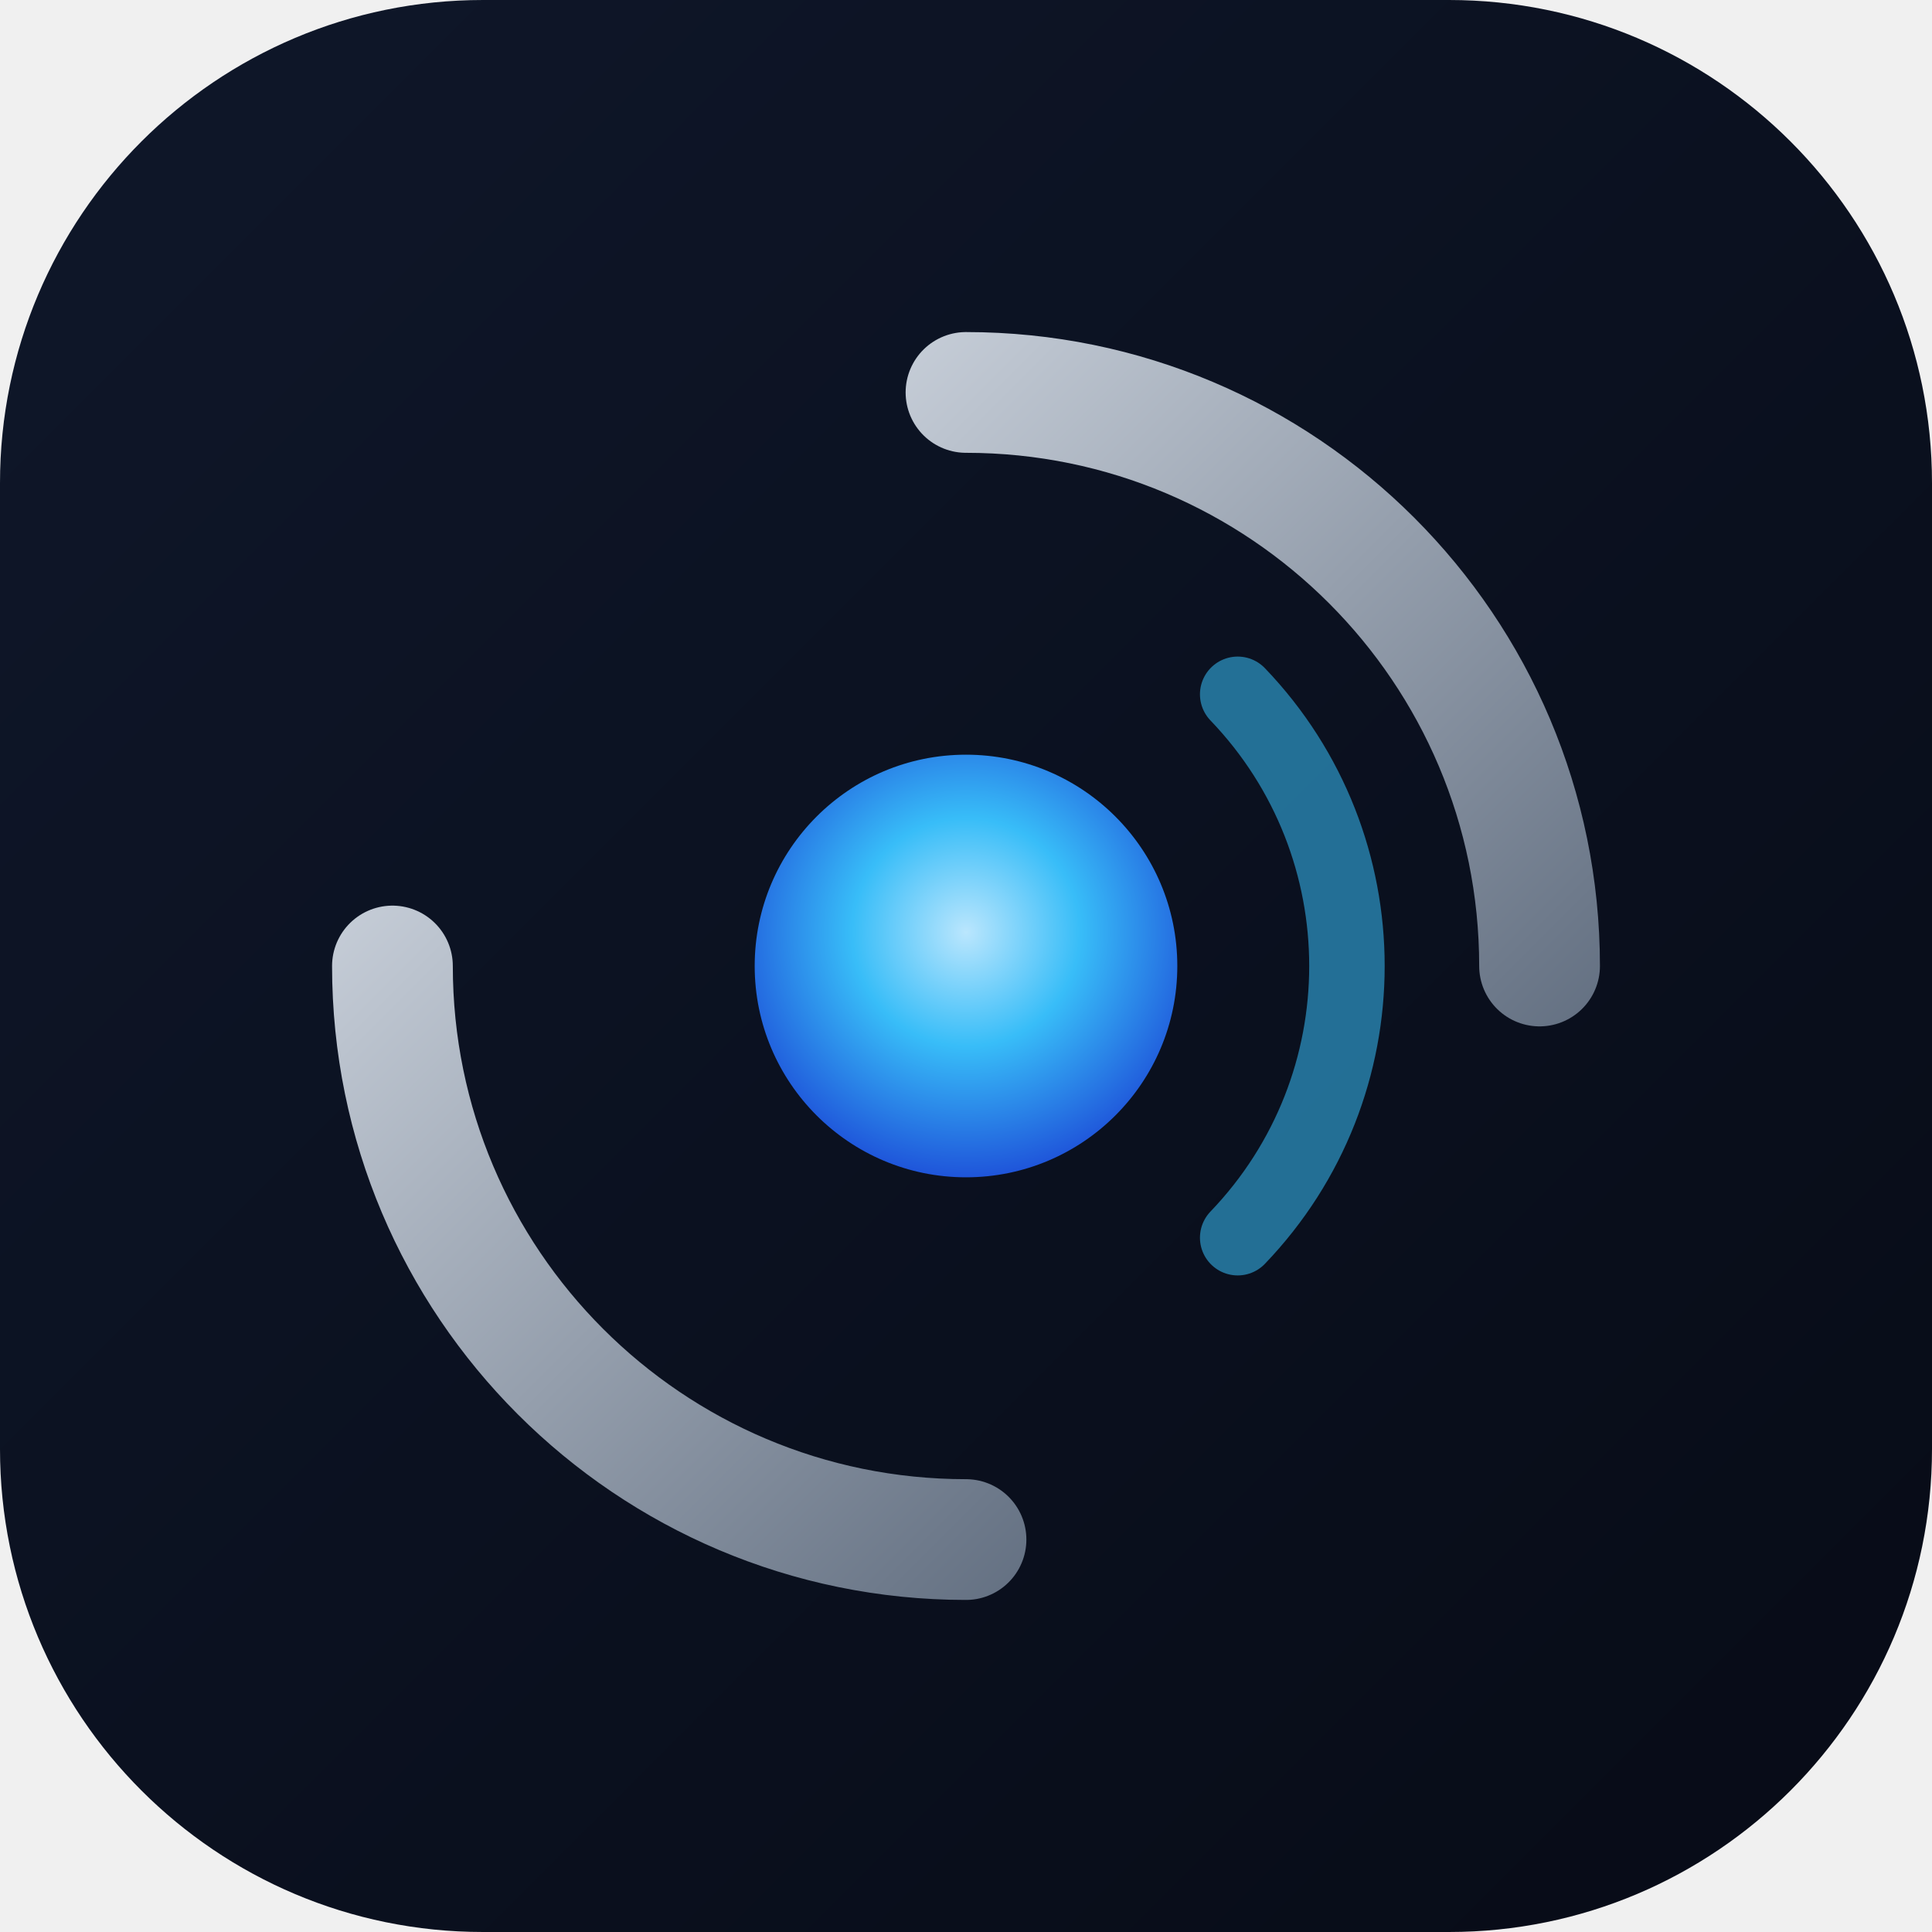
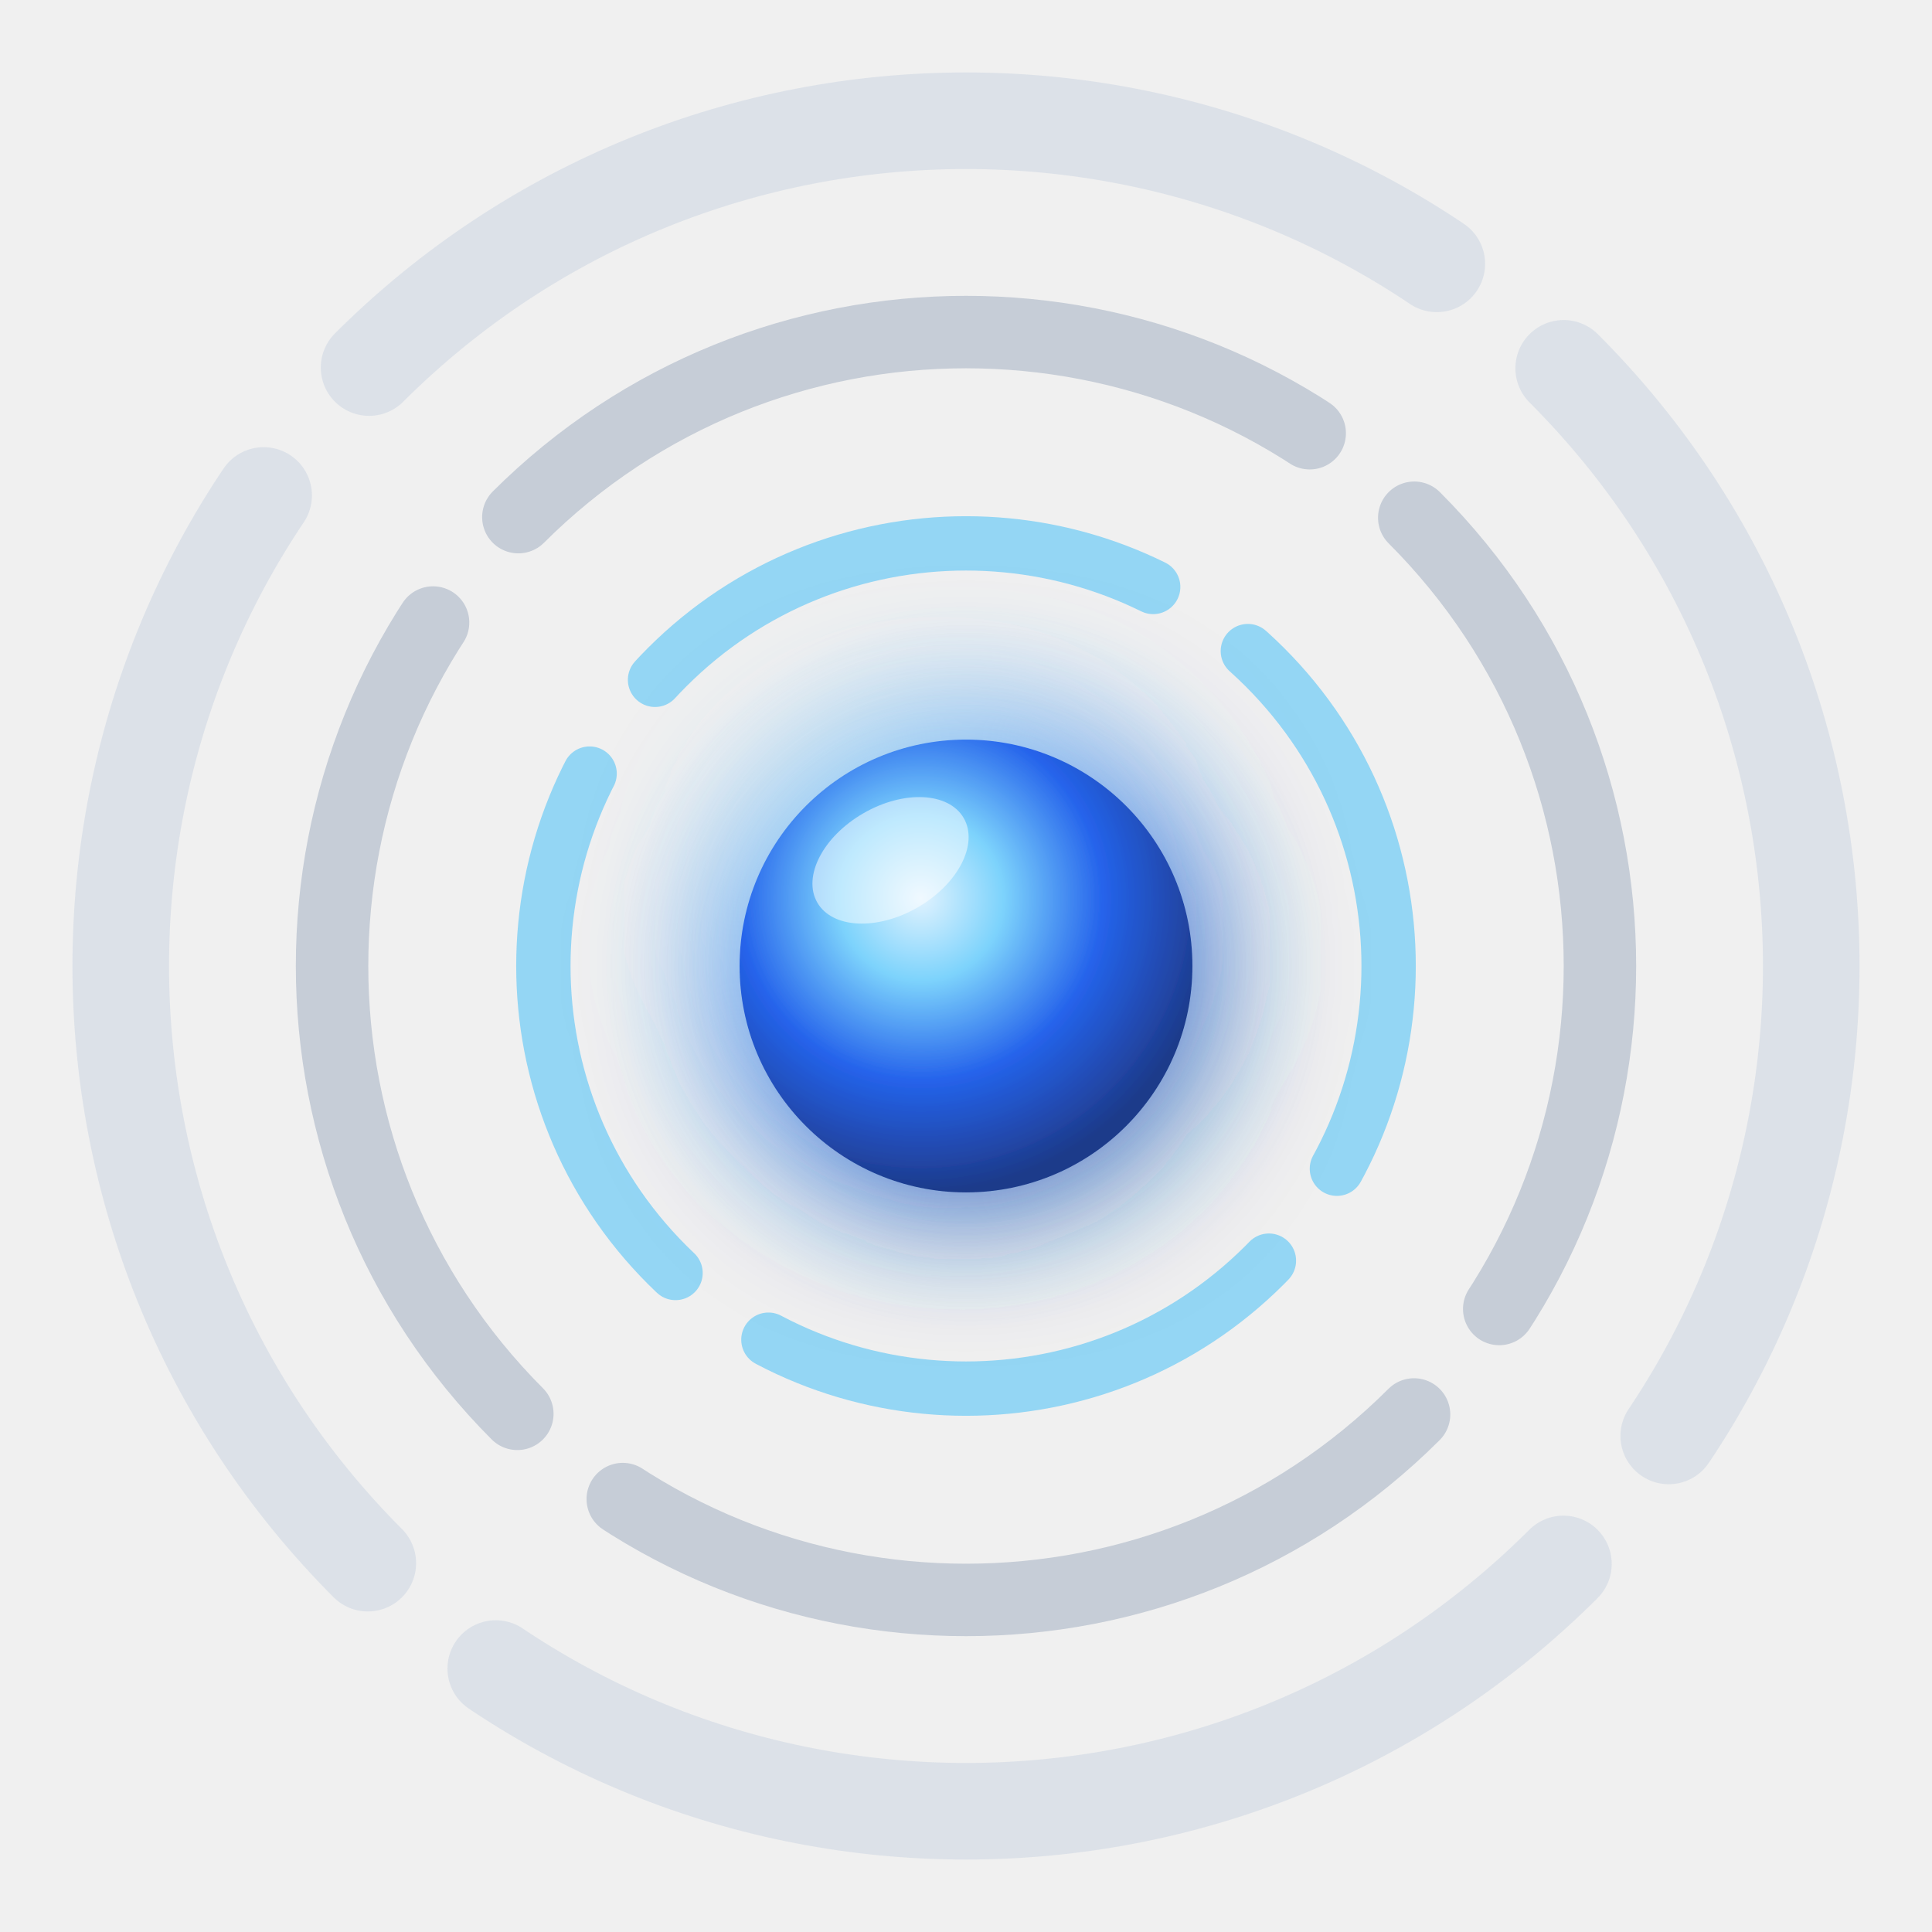
- <svg xmlns="http://www.w3.org/2000/svg" width="64" height="64" viewBox="0 0 64 64" fill="none">
+ <svg xmlns="http://www.w3.org/2000/svg" width="64" height="64" viewBox="0 0 64 64" fill="none" role="img" aria-label="Fonia Labs mark">
  <defs>
-     <linearGradient id="bg" x1="0" y1="0" x2="64" y2="64" gradientUnits="userSpaceOnUse">
-       <stop stop-color="#0f172a" />
-       <stop offset="1" stop-color="#070b16" />
-     </linearGradient>
-     <linearGradient id="ring" x1="14" y1="14" x2="50" y2="50" gradientUnits="userSpaceOnUse">
-       <stop stop-color="#e2e8f0" />
-       <stop offset="1" stop-color="#475569" />
-     </linearGradient>
-     <radialGradient id="core" cx="50%" cy="42%" r="60%">
-       <stop offset="0%" stop-color="#bae6fd" />
-       <stop offset="45%" stop-color="#38bdf8" />
-       <stop offset="100%" stop-color="#1d4ed8" />
+     <radialGradient id="orb" cx="40%" cy="35%" r="65%">
+       <stop offset="0%" stop-color="#e0f2fe" />
+       <stop offset="28%" stop-color="#7dd3fc" />
+       <stop offset="62%" stop-color="#2563eb" />
+       <stop offset="100%" stop-color="#1e3a8a" />
    </radialGradient>
+     <radialGradient id="halo" cx="50%" cy="50%" r="50%">
+       <stop offset="0%" stop-color="#38bdf8" stop-opacity="0.55" />
+       <stop offset="60%" stop-color="#38bdf8" stop-opacity="0.15" />
+       <stop offset="100%" stop-color="#38bdf8" stop-opacity="0" />
+     </radialGradient>
+     <filter id="glow" x="-50%" y="-50%" width="200%" height="200%">
+       <feGaussianBlur stdDeviation="2.5" result="blur" />
+       <feMerge>
+         <feMergeNode in="blur" />
+         <feMergeNode in="SourceGraphic" />
+       </feMerge>
+     </filter>
  </defs>
-   <rect width="64" height="64" rx="16" fill="url(#bg)" />
-   <path d="M32 13 A19 19 0 0 1 51 32" stroke="url(#ring)" stroke-width="4" stroke-linecap="round" />
-   <path d="M32 51 A19 19 0 0 1 13 32" stroke="url(#ring)" stroke-width="4" stroke-linecap="round" />
-   <path d="M41 23 A13 13 0 0 1 41 41" stroke="#38bdf8" stroke-opacity="0.55" stroke-width="2.5" stroke-linecap="round" />
-   <circle cx="32" cy="32" r="7" fill="url(#core)" />
+   <circle cx="32" cy="32" r="28" stroke="#cbd5e1" stroke-width="3.2" stroke-opacity="0.55" stroke-linecap="round" stroke-dasharray="38.5 5.5" transform="rotate(-45 32 32)" />
+   <circle cx="32" cy="32" r="21" stroke="#94a3b8" stroke-width="2.4" stroke-opacity="0.45" stroke-linecap="round" stroke-dasharray="28.5 4.5" transform="rotate(-45 32 32)" />
+   <circle cx="32" cy="32" r="14" stroke="#38bdf8" stroke-width="1.8" stroke-opacity="0.5" stroke-linecap="round" stroke-dasharray="18 3.8" transform="rotate(-45 32 32)" />
+   <circle cx="32" cy="32" r="12" fill="url(#halo)" />
+   <circle cx="32" cy="32" r="7.5" fill="url(#orb)" filter="url(#glow)" />
+   <ellipse cx="29.5" cy="28.5" rx="2.8" ry="1.8" fill="white" fill-opacity="0.5" transform="rotate(-30 29.5 28.5)" />
</svg>
